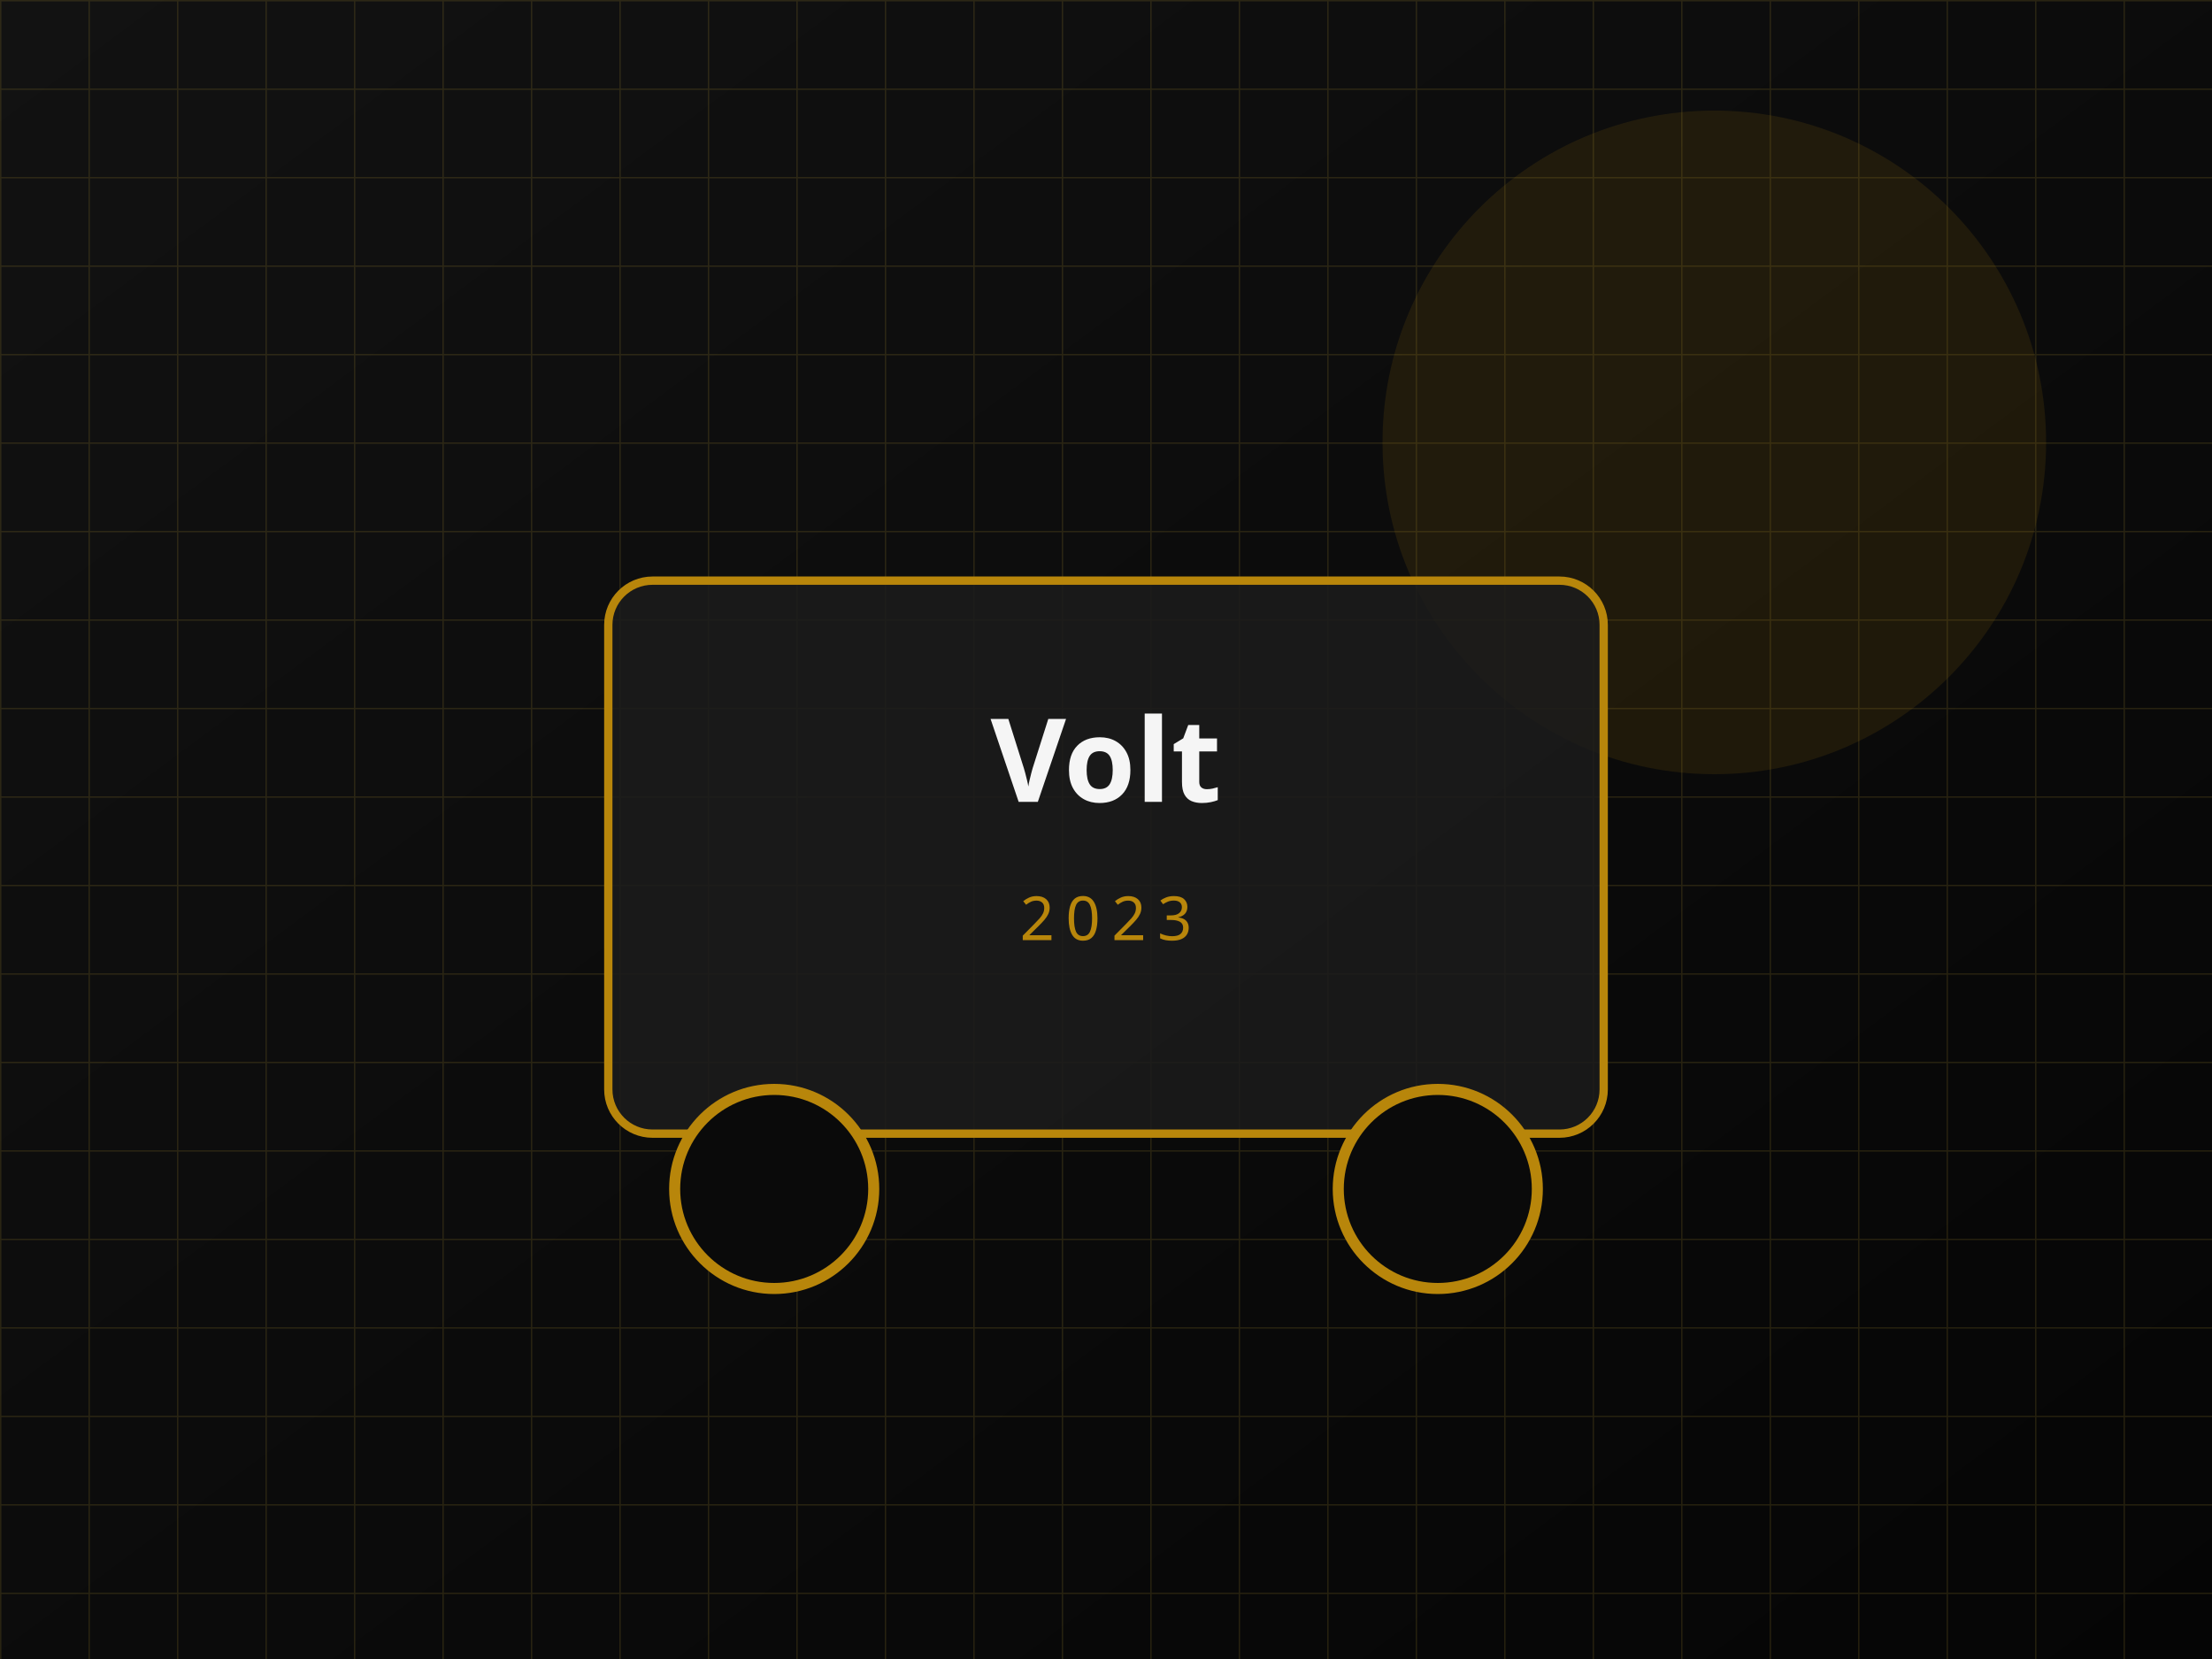
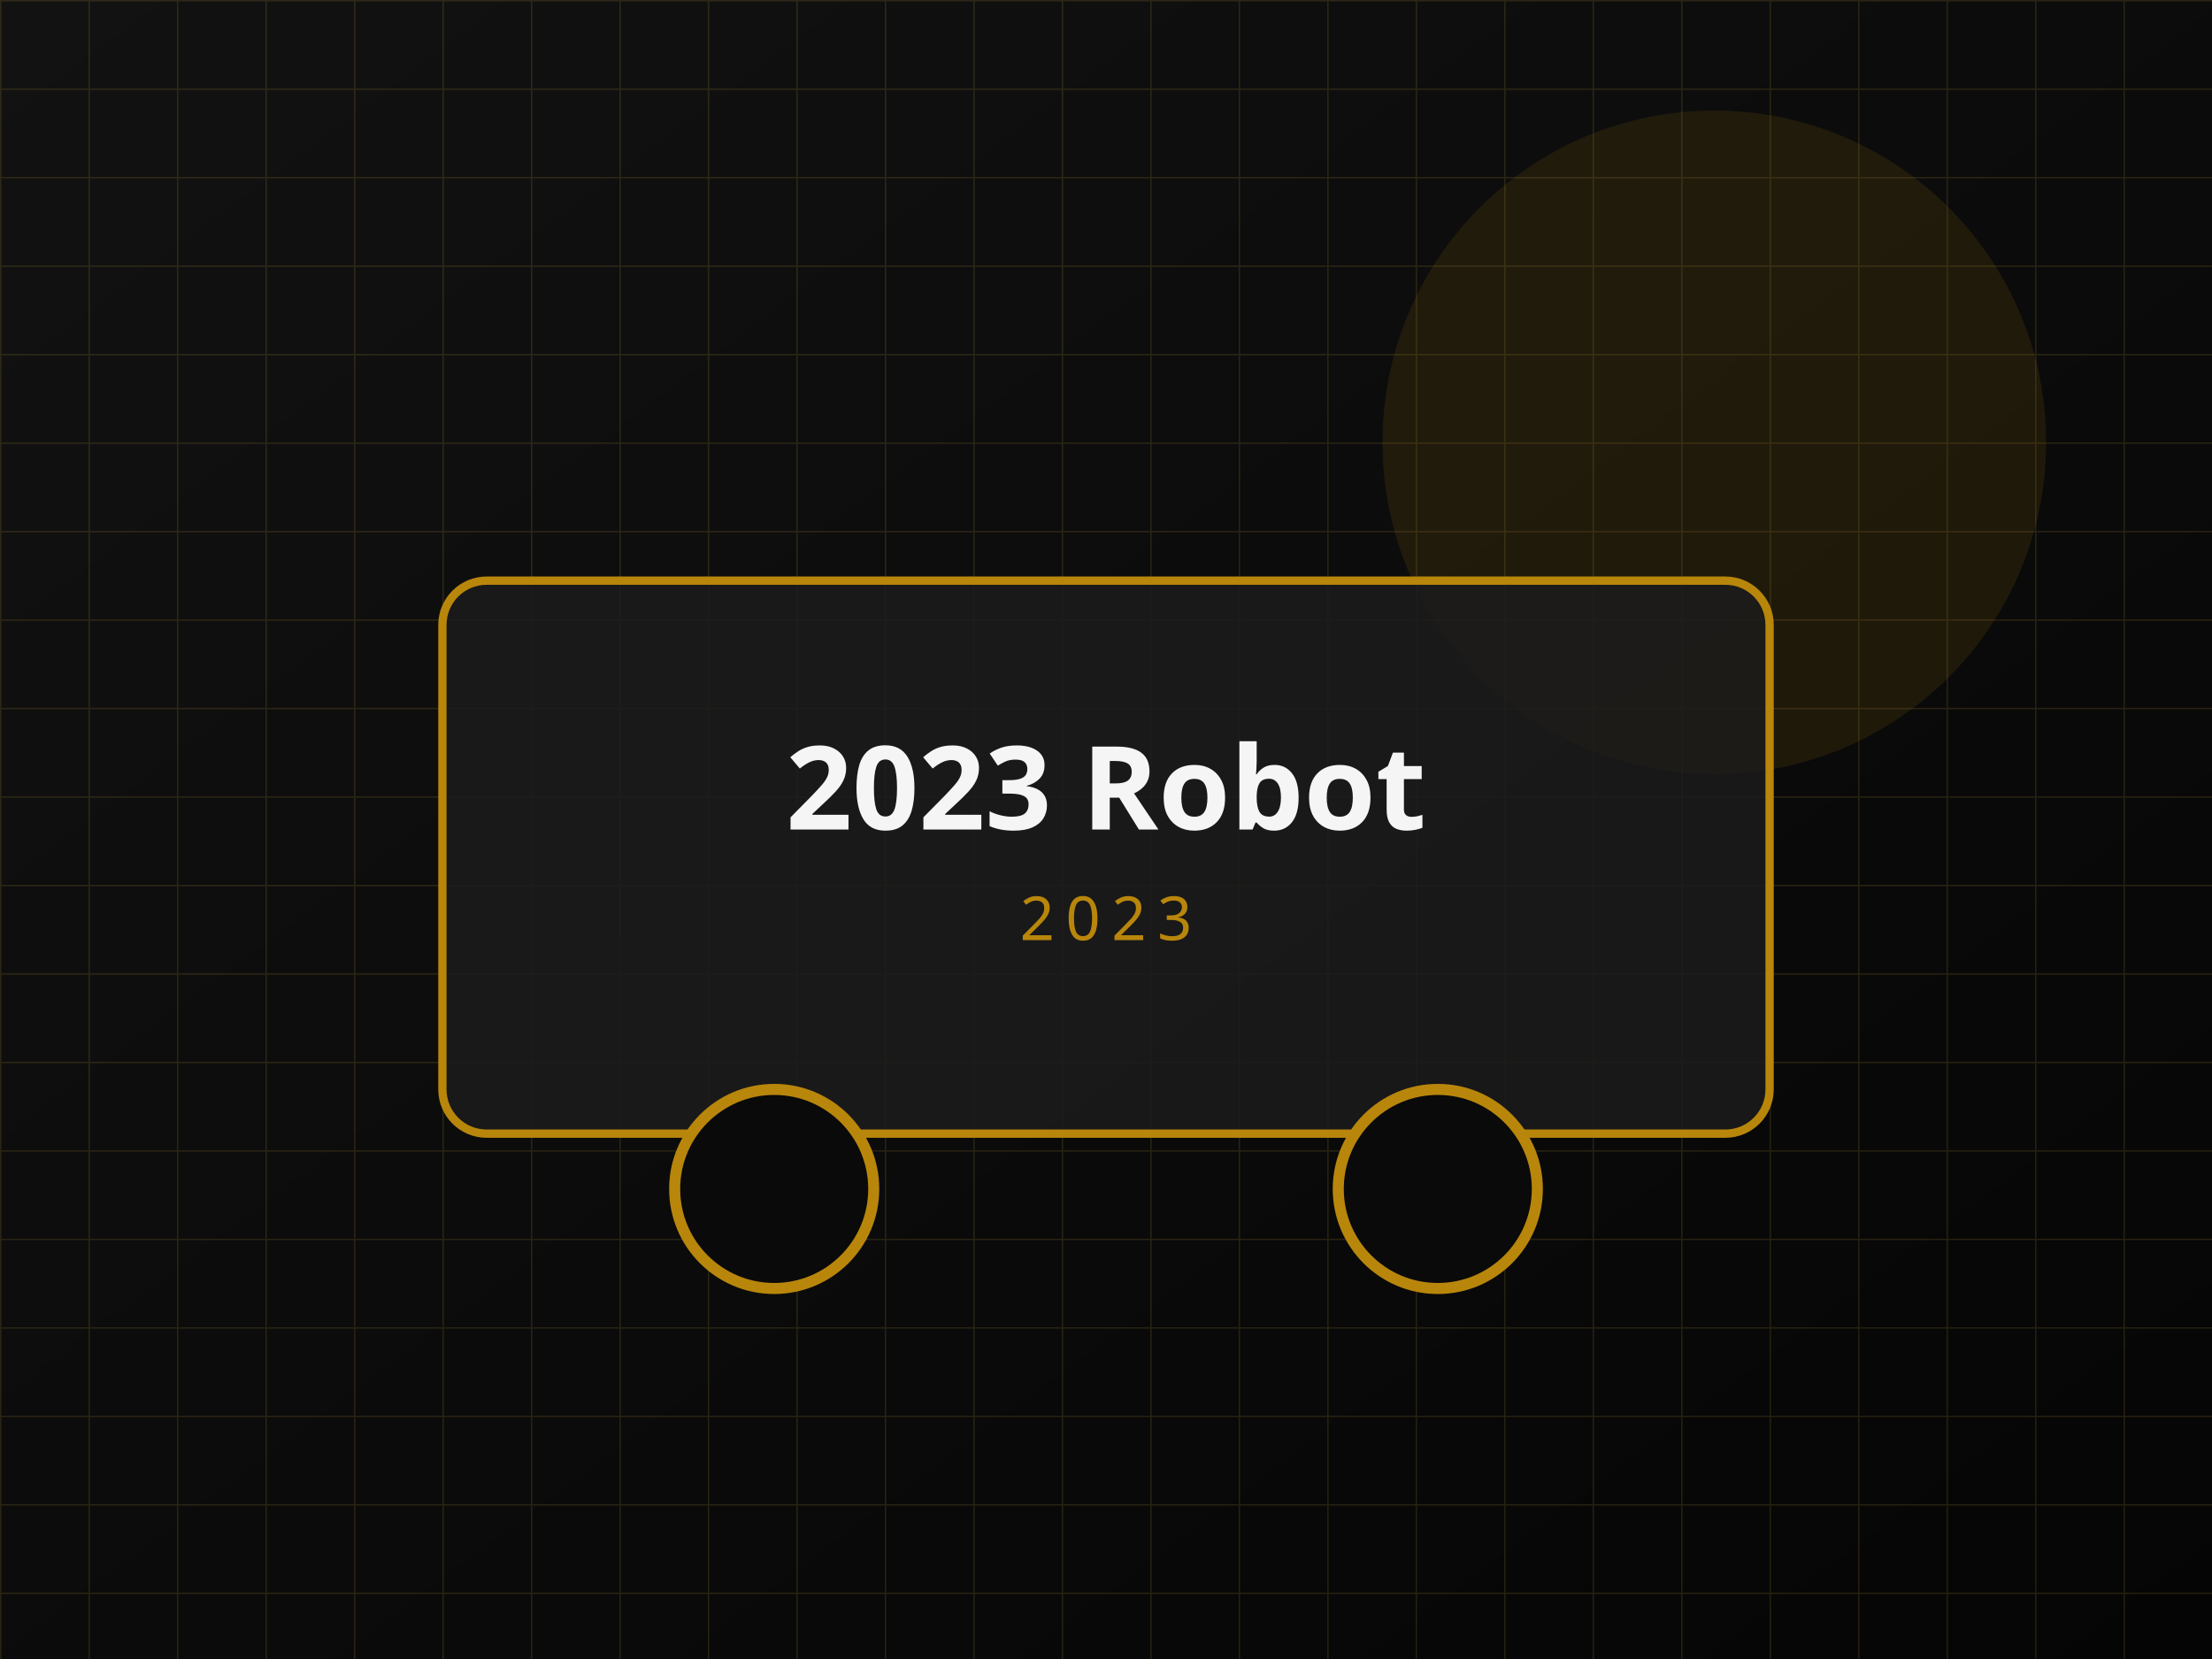
<svg xmlns="http://www.w3.org/2000/svg" viewBox="0 0 800 600" fill="none">
  <defs>
    <linearGradient id="bg" x1="0" y1="0" x2="1" y2="1">
      <stop stop-color="#121212" />
      <stop offset="1" stop-color="#050505" />
    </linearGradient>
    <pattern id="grid" width="32" height="32" patternUnits="userSpaceOnUse">
      <path d="M32 0H0V32" stroke="#d4af37" stroke-opacity=".15" stroke-width="1" />
    </pattern>
  </defs>
  <rect width="800" height="600" fill="url(#bg)" />
  <rect width="800" height="600" fill="url(#grid)" />
  <circle cx="620" cy="160" r="120" fill="#b8860b" fill-opacity=".12" />
-   <rect x="220" y="210" width="360" height="200" rx="16" stroke="#b8860b" stroke-width="3" fill="#1c1c1c" fill-opacity=".85" />
+   <rect x="160" y="210" width="480" height="200" rx="16" stroke="#b8860b" stroke-width="3" fill="#1c1c1c" fill-opacity=".85" />
  <circle cx="280" cy="430" r="36" stroke="#b8860b" stroke-width="4" fill="#0a0a0a" />
  <circle cx="520" cy="430" r="36" stroke="#b8860b" stroke-width="4" fill="#0a0a0a" />
-   <text x="400" y="290" text-anchor="middle" fill="#f5f5f5" font-family="system-ui,sans-serif" font-size="42" font-weight="700">Volt</text>
+   <text x="400" y="300" text-anchor="middle" fill="#f5f5f5" font-family="system-ui,sans-serif" font-size="42" font-weight="700">2023 Robot</text>
  <text x="400" y="340" text-anchor="middle" fill="#b8860b" font-family="system-ui,sans-serif" font-size="22" letter-spacing="4">2023</text>
</svg>
